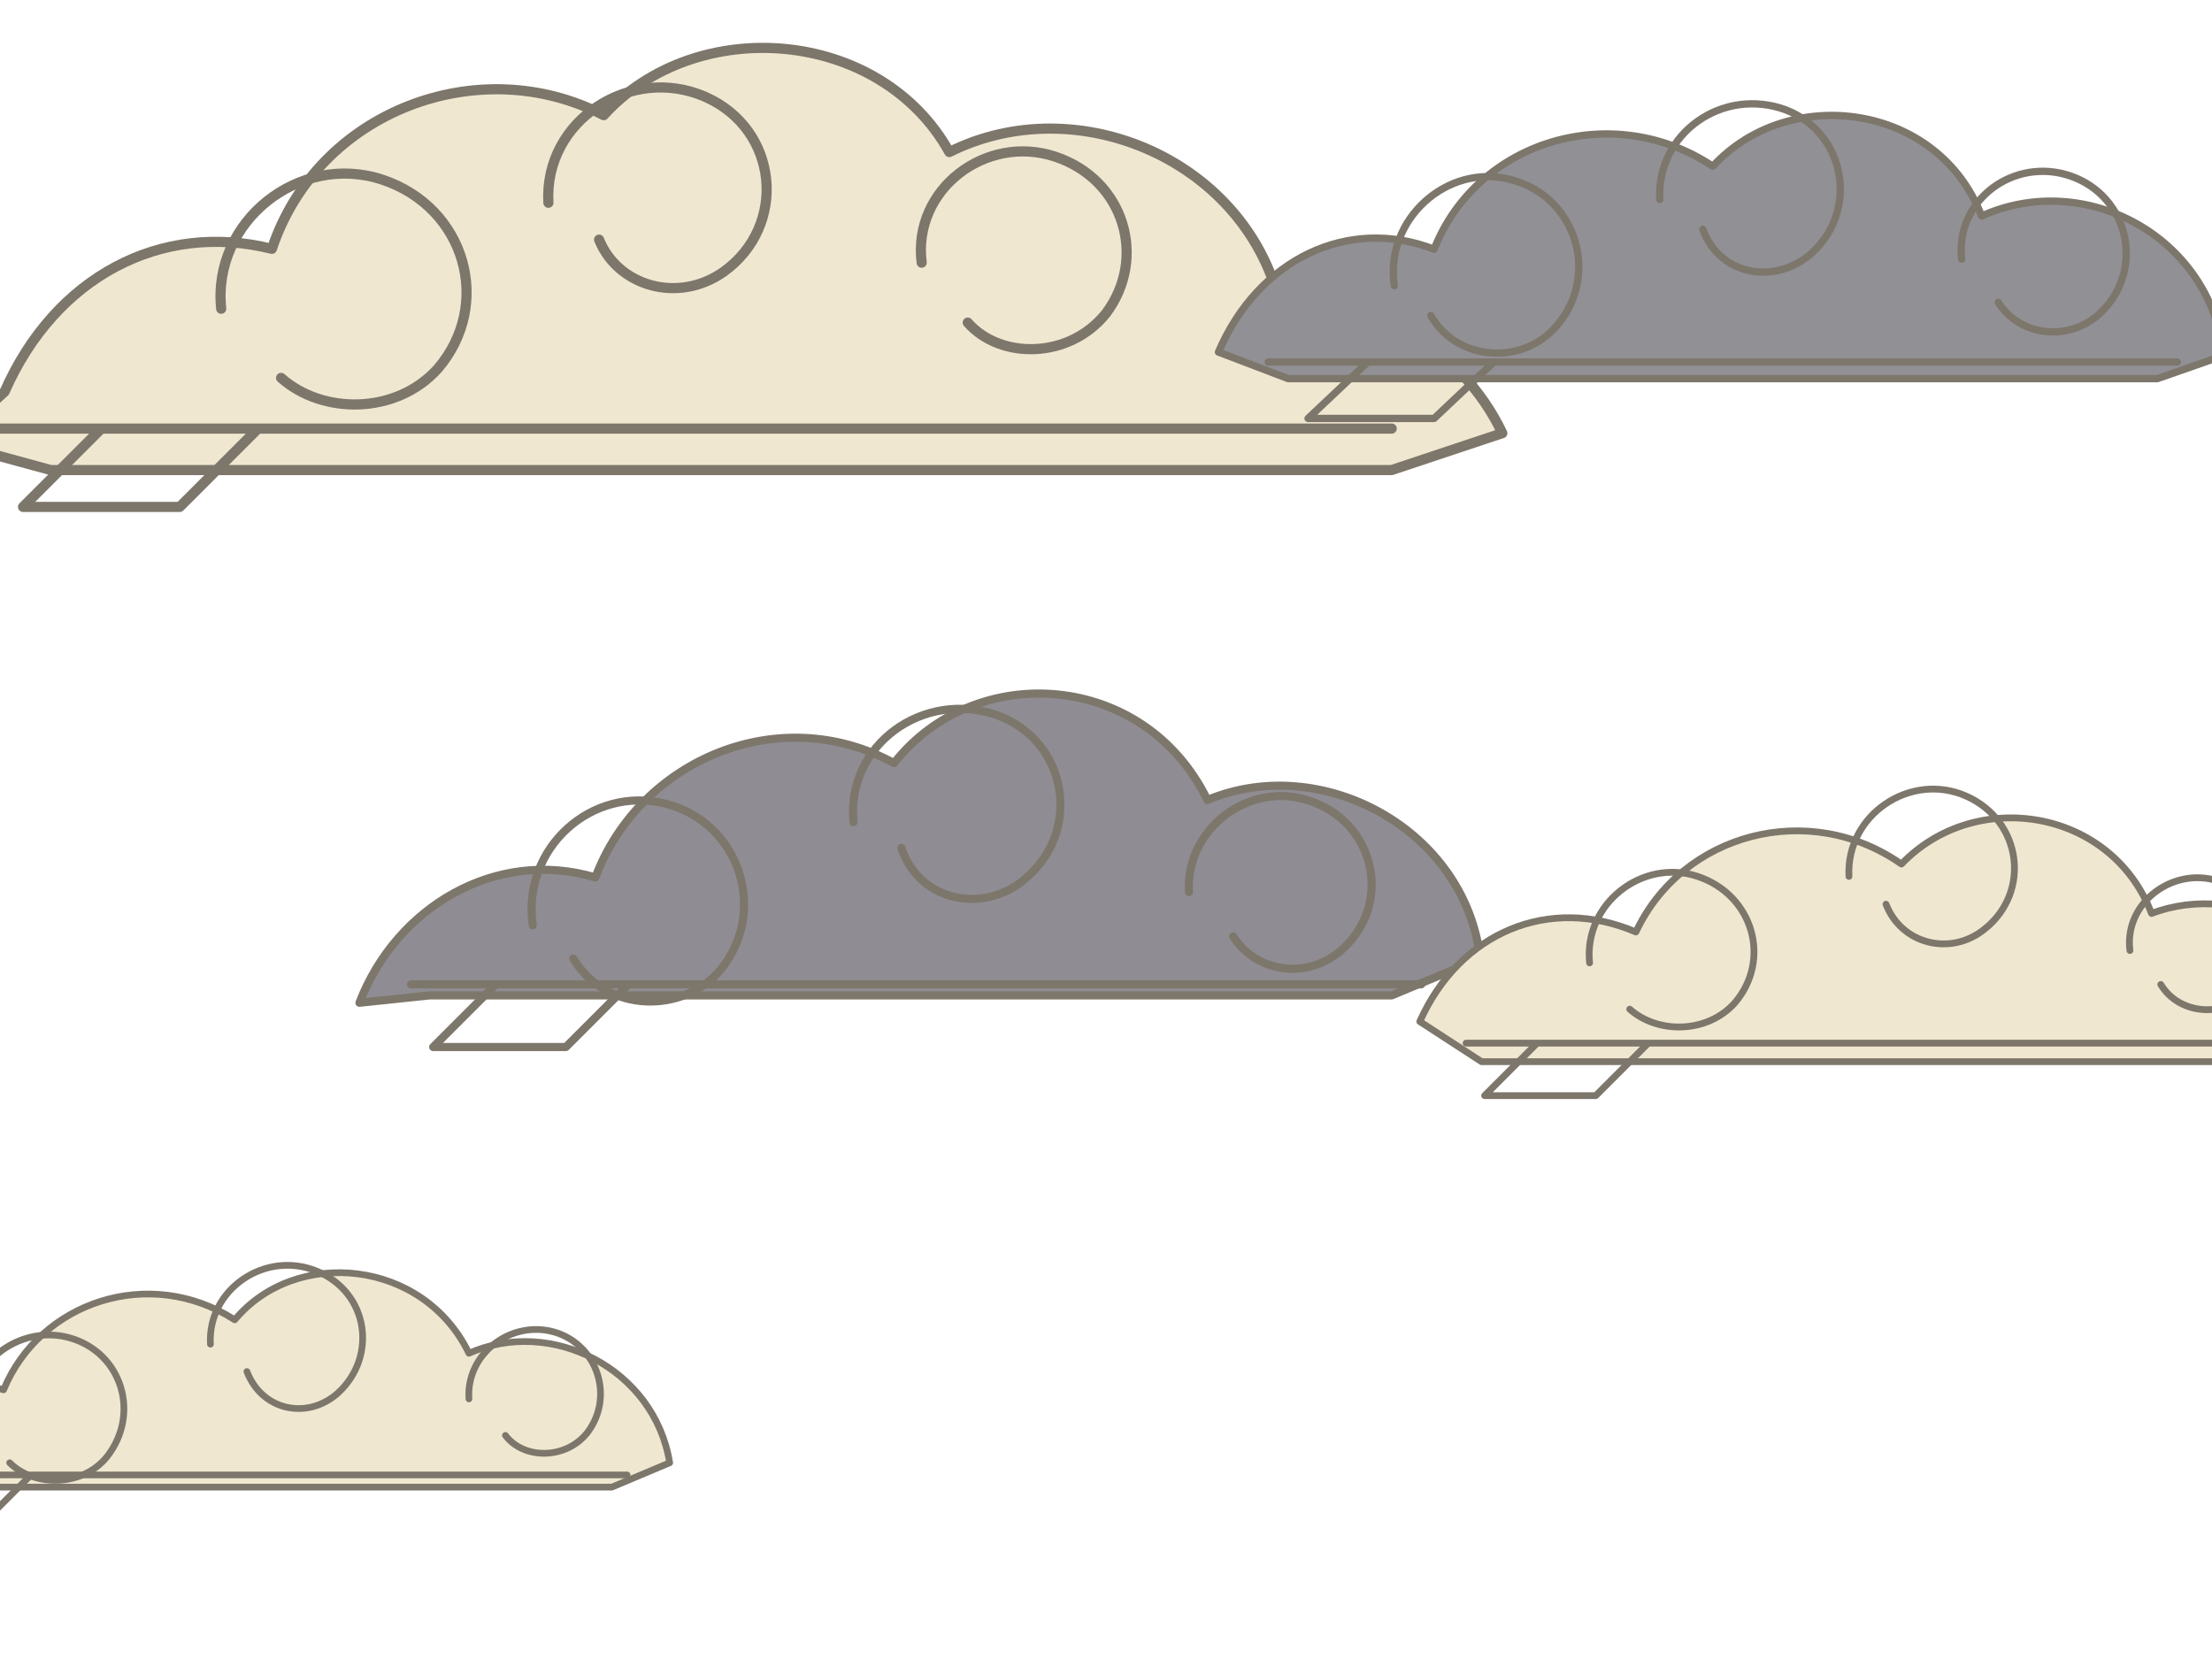
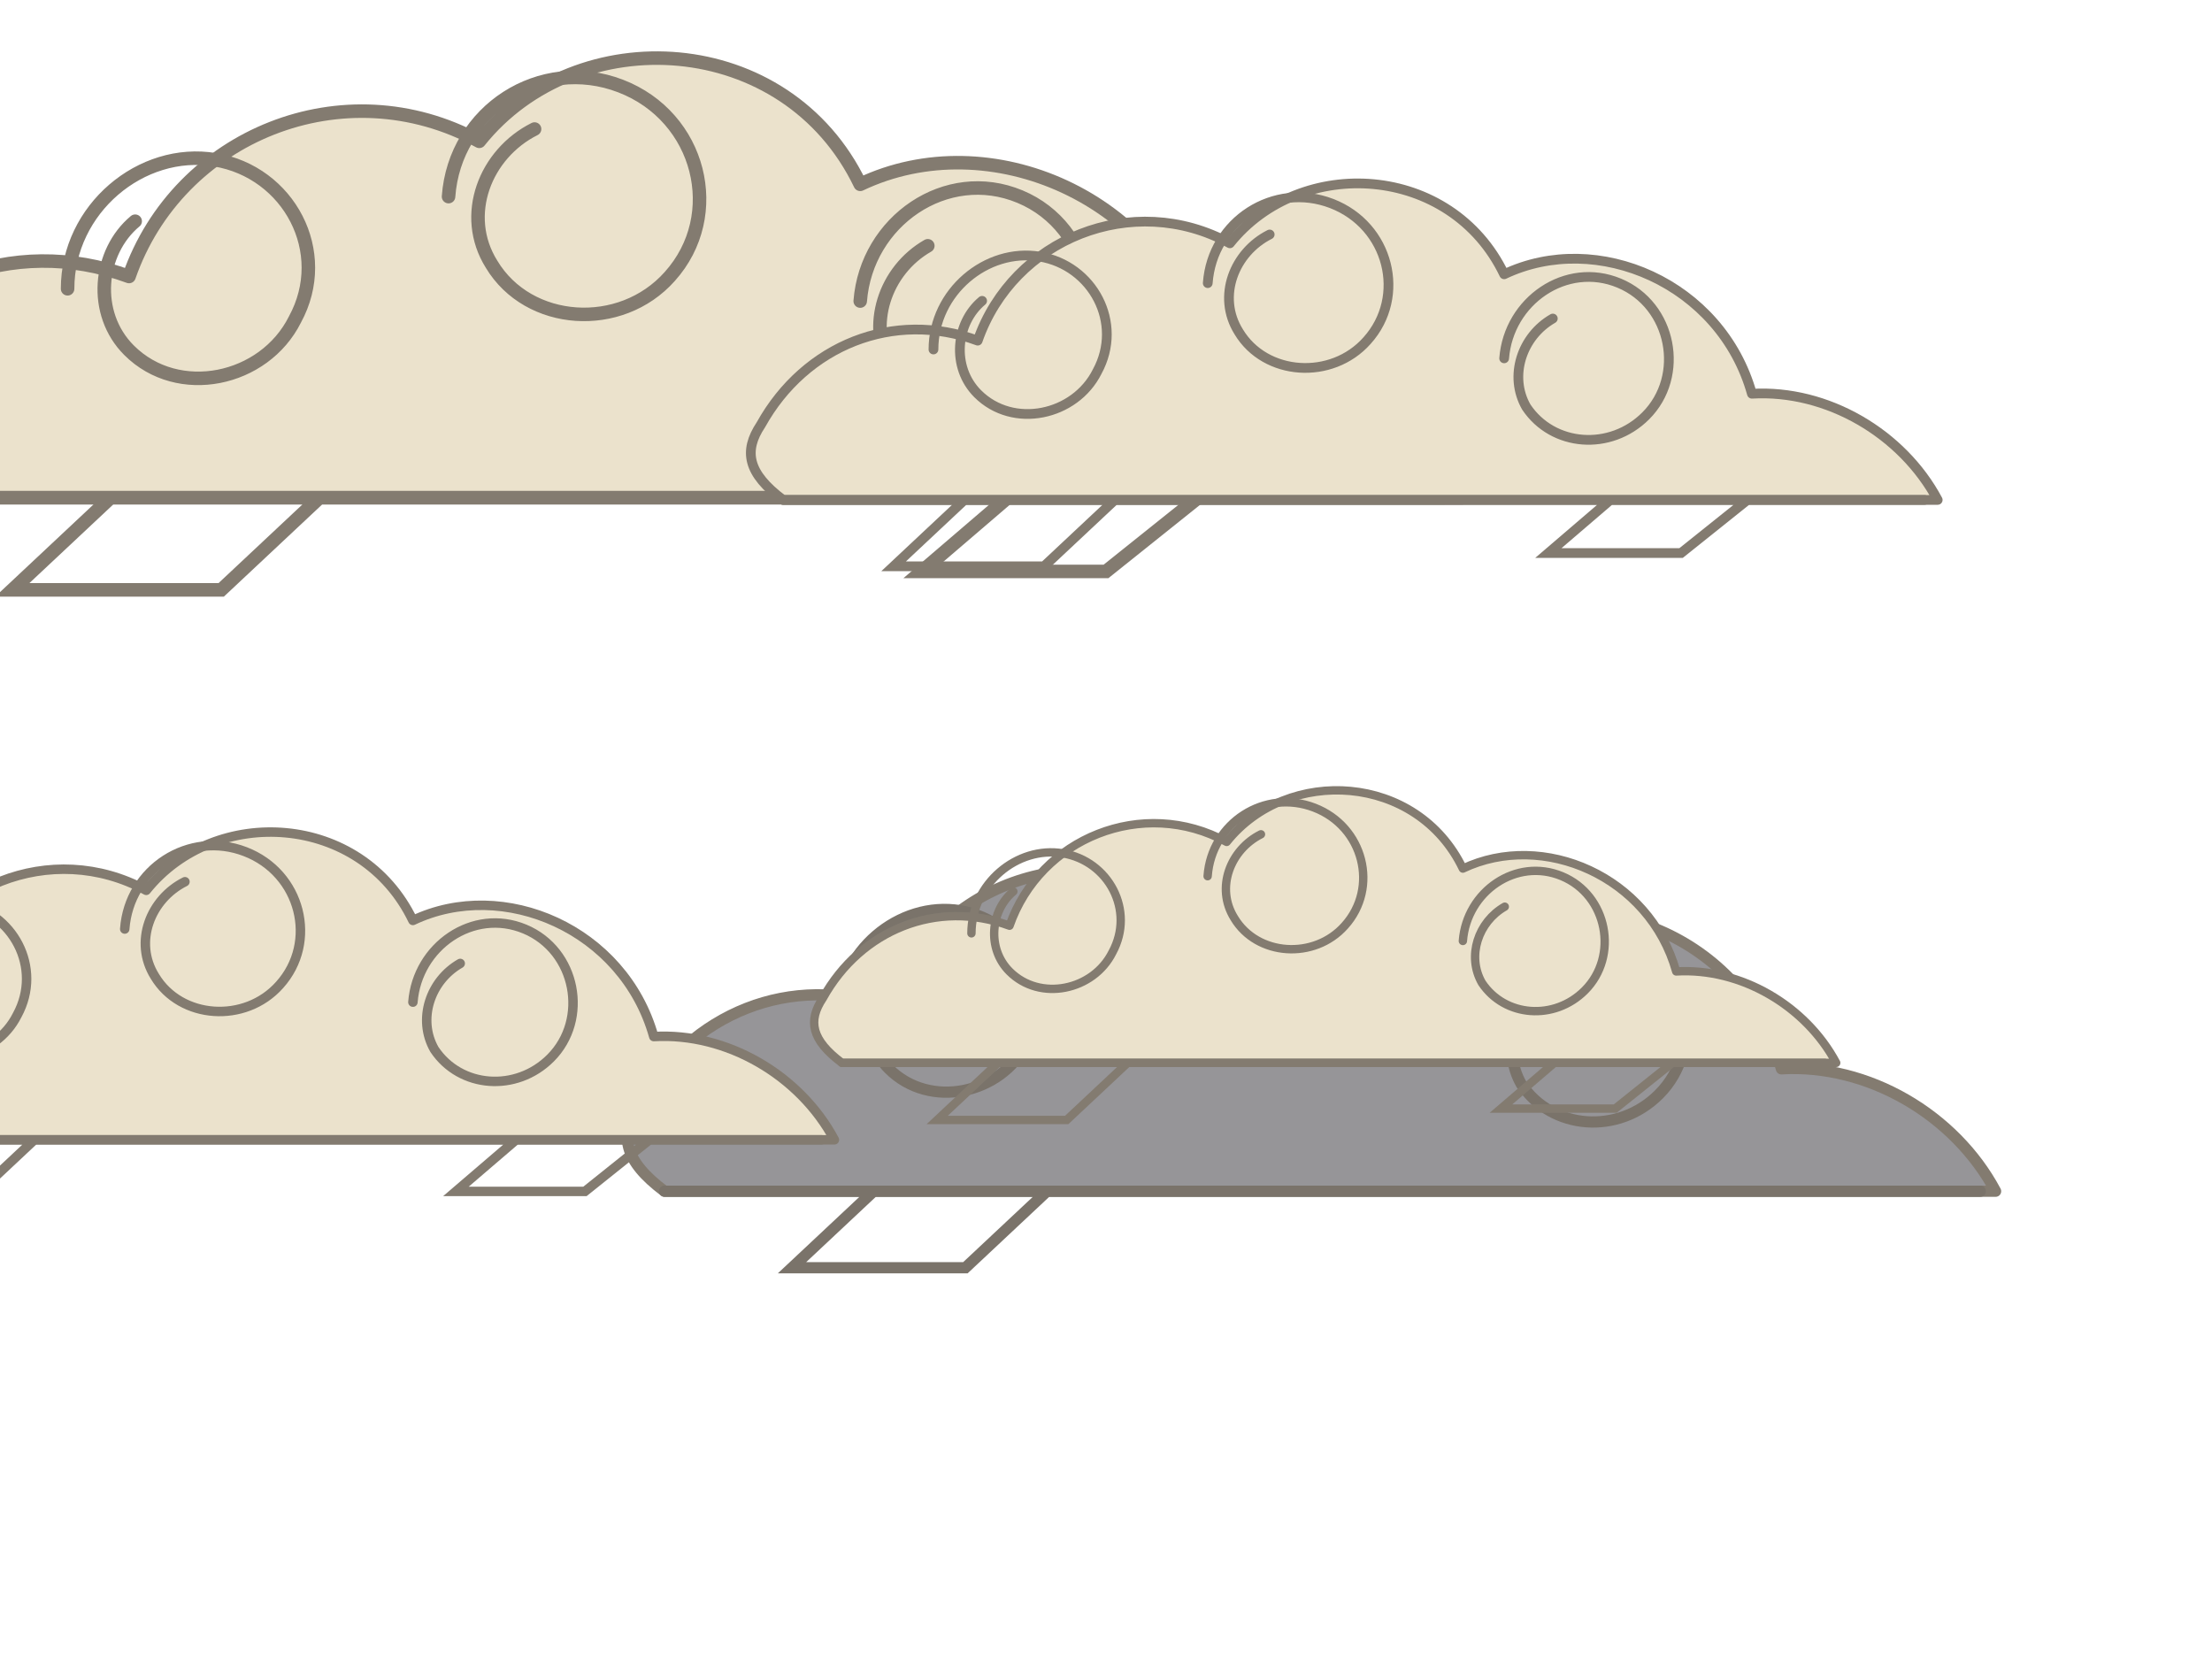
- <svg xmlns="http://www.w3.org/2000/svg" width="480" height="360" viewBox="0 0 480 360">
-   <g fill="none" stroke="#6f675b" stroke-width="2.2" stroke-linecap="round" stroke-linejoin="round" opacity=".9">
-     <g transform="translate(-32 2)">
-       <path fill="#eee4cb" d="M33 83c11-25 34-37 58-31 10-30 45-43 72-29 20-22 60-19 75 8 28-14 65 2 72 34 18-4 39 8 48 27l-24 8H43L21 94Z" />
-       <path d="M80 65c-2-19 17-34 35-28 18 6 24 27 12 41-9 10-25 10-34 2M151 42c-1-18 18-30 34-23 16 7 18 28 4 38-10 7-23 3-27-7M232 55c-2-16 14-28 29-23 15 5 20 22 11 34-8 10-23 10-30 2" />
-       <path d="M31 91h303M54 91l-17 17h34l17-17" />
+ <svg xmlns="http://www.w3.org/2000/svg" width="360" height="270" viewBox="0 0 360 270">
+   <defs>
+     <g id="cloud">
+       <path fill="#e9dfc6" stroke="#756d61" stroke-width="2.2" stroke-linejoin="round" d="M0 72c10-18 30-26 49-19 8-23 35-34 57-22 16-20 50-18 62 7 21-10 49 2 56 27 17-1 34 9 42 24H5c-8-6-9-11-5-17Z" />
+       <path fill="none" stroke="#756d61" stroke-width="2.2" stroke-linecap="round" d="M39 55c0-13 12-23 24-21 12 2 19 15 13 26-5 10-19 13-27 5-6-6-5-16 1-21M101 40c1-14 15-23 28-18 13 5 17 21 8 31-8 9-23 8-29-2-5-8-1-18 7-22M168 57c1-13 14-22 26-17 12 5 15 21 6 30-8 8-21 7-27-2-4-7-1-16 6-20" />
+       <path fill="none" stroke="#756d61" stroke-width="2.2" stroke-linecap="round" d="M5 89h258M46 89l-16 15h34l16-15M192 89l-14 12h30l15-12" />
    </g>
-     <g transform="translate(250 8) scale(.72)">
-       <path fill="#85848a" d="M20 95c12-28 39-41 65-31 13-33 54-45 84-25 23-25 68-19 81 15 31-14 69 6 73 42l-20 7H41Z" />
-       <path d="M73 75c-3-20 16-37 35-32 20 5 27 29 14 44-10 12-30 11-38-3M153 49c-1-20 19-34 38-27 18 7 22 30 8 43-11 10-28 7-33-7M244 67c-2-18 16-31 33-25 17 6 22 27 10 40-9 10-25 9-32-2" />
-       <path d="M35 98h274M65 98l-18 17h38l18-17" />
+   </defs>
+   <g opacity=".9">
+     <use href="#cloud" x="-28" y="-8" />
+     <use href="#cloud" x="172" y="24" transform="scale(.72)" />
+     <g transform="translate(104 120) scale(.83)">
+       <path fill="#8b898d" stroke="#756d61" stroke-width="2.2" stroke-linejoin="round" d="M0 72c10-18 30-26 49-19 8-23 35-34 57-22 16-20 50-18 62 7 21-10 49 2 56 27 17-1 34 9 42 24H5c-8-6-9-11-5-17Z" />
+       <path fill="none" stroke="#6b645a" stroke-width="2.2" stroke-linecap="round" d="M39 55c0-13 12-23 24-21 12 2 19 15 13 26-5 10-19 13-27 5-6-6-5-16 1-21M101 40c1-14 15-23 28-18 13 5 17 21 8 31-8 9-23 8-29-2-5-8-1-18 7-22M168 57c1-13 14-22 26-17 12 5 15 21 6 30-8 8-21 7-27-2-4-7-1-16 6-20M5 89h258M46 89l-16 15h34l16-15" />
    </g>
-     <g transform="translate(58 132) scale(.8)">
-       <path fill="#838187" d="M25 107c10-26 37-42 64-34 12-32 50-48 81-31 22-28 68-25 85 10 31-13 70 8 74 43l-24 10H44Z" />
-       <path d="M72 86c-3-21 16-38 36-33 20 5 28 29 15 45-10 12-31 12-40-3M159 58c-2-21 19-36 39-29 19 7 23 31 8 44-11 10-29 7-34-8M250 77c-1-17 16-30 32-25 17 5 23 25 12 38-9 11-25 10-32-1" />
-       <path d="M39 102h274M62 102l-17 17h36l17-17" />
-     </g>
-     <g transform="translate(290 154) scale(.67)">
-       <path fill="#eee4cb" d="M27 101c13-29 42-41 70-29 15-32 56-43 86-22 24-25 68-18 81 16 29-11 64 8 69 41l-24 7H47Z" />
-       <path d="M82 82c-2-19 17-34 35-28 18 6 24 27 12 41-9 10-25 10-34 2M166 54c-1-20 20-34 38-26 18 8 21 31 6 43-11 9-27 5-32-8M257 78c-2-16 15-28 30-22 15 6 19 24 9 35-8 9-23 8-29-2" />
-       <path d="M42 108h271M65 108l-17 17h36l17-17" />
-     </g>
-     <g transform="translate(-54 260) scale(.66)">
-       <path fill="#eee4cb" d="M26 92c10-24 33-36 57-29 12-29 48-41 76-23 20-24 62-20 77 11 27-12 61 5 66 36l-19 8H44Z" />
-       <path d="M72 73c-2-18 16-32 33-27 17 5 23 25 12 39-8 10-24 10-32 2M151 48c-1-18 18-31 35-24 17 7 20 28 7 40-10 9-25 6-30-7M236 66c-1-15 14-26 28-22 14 4 20 21 11 33-7 9-21 9-27 1" />
-       <path d="M40 91h248M59 91l-16 16h33l16-16" />
-     </g>
+     <use href="#cloud" x="-72" y="176" transform="scale(.7)" />
+     <use href="#cloud" x="216" y="190" transform="scale(.62)" />
  </g>
</svg>
